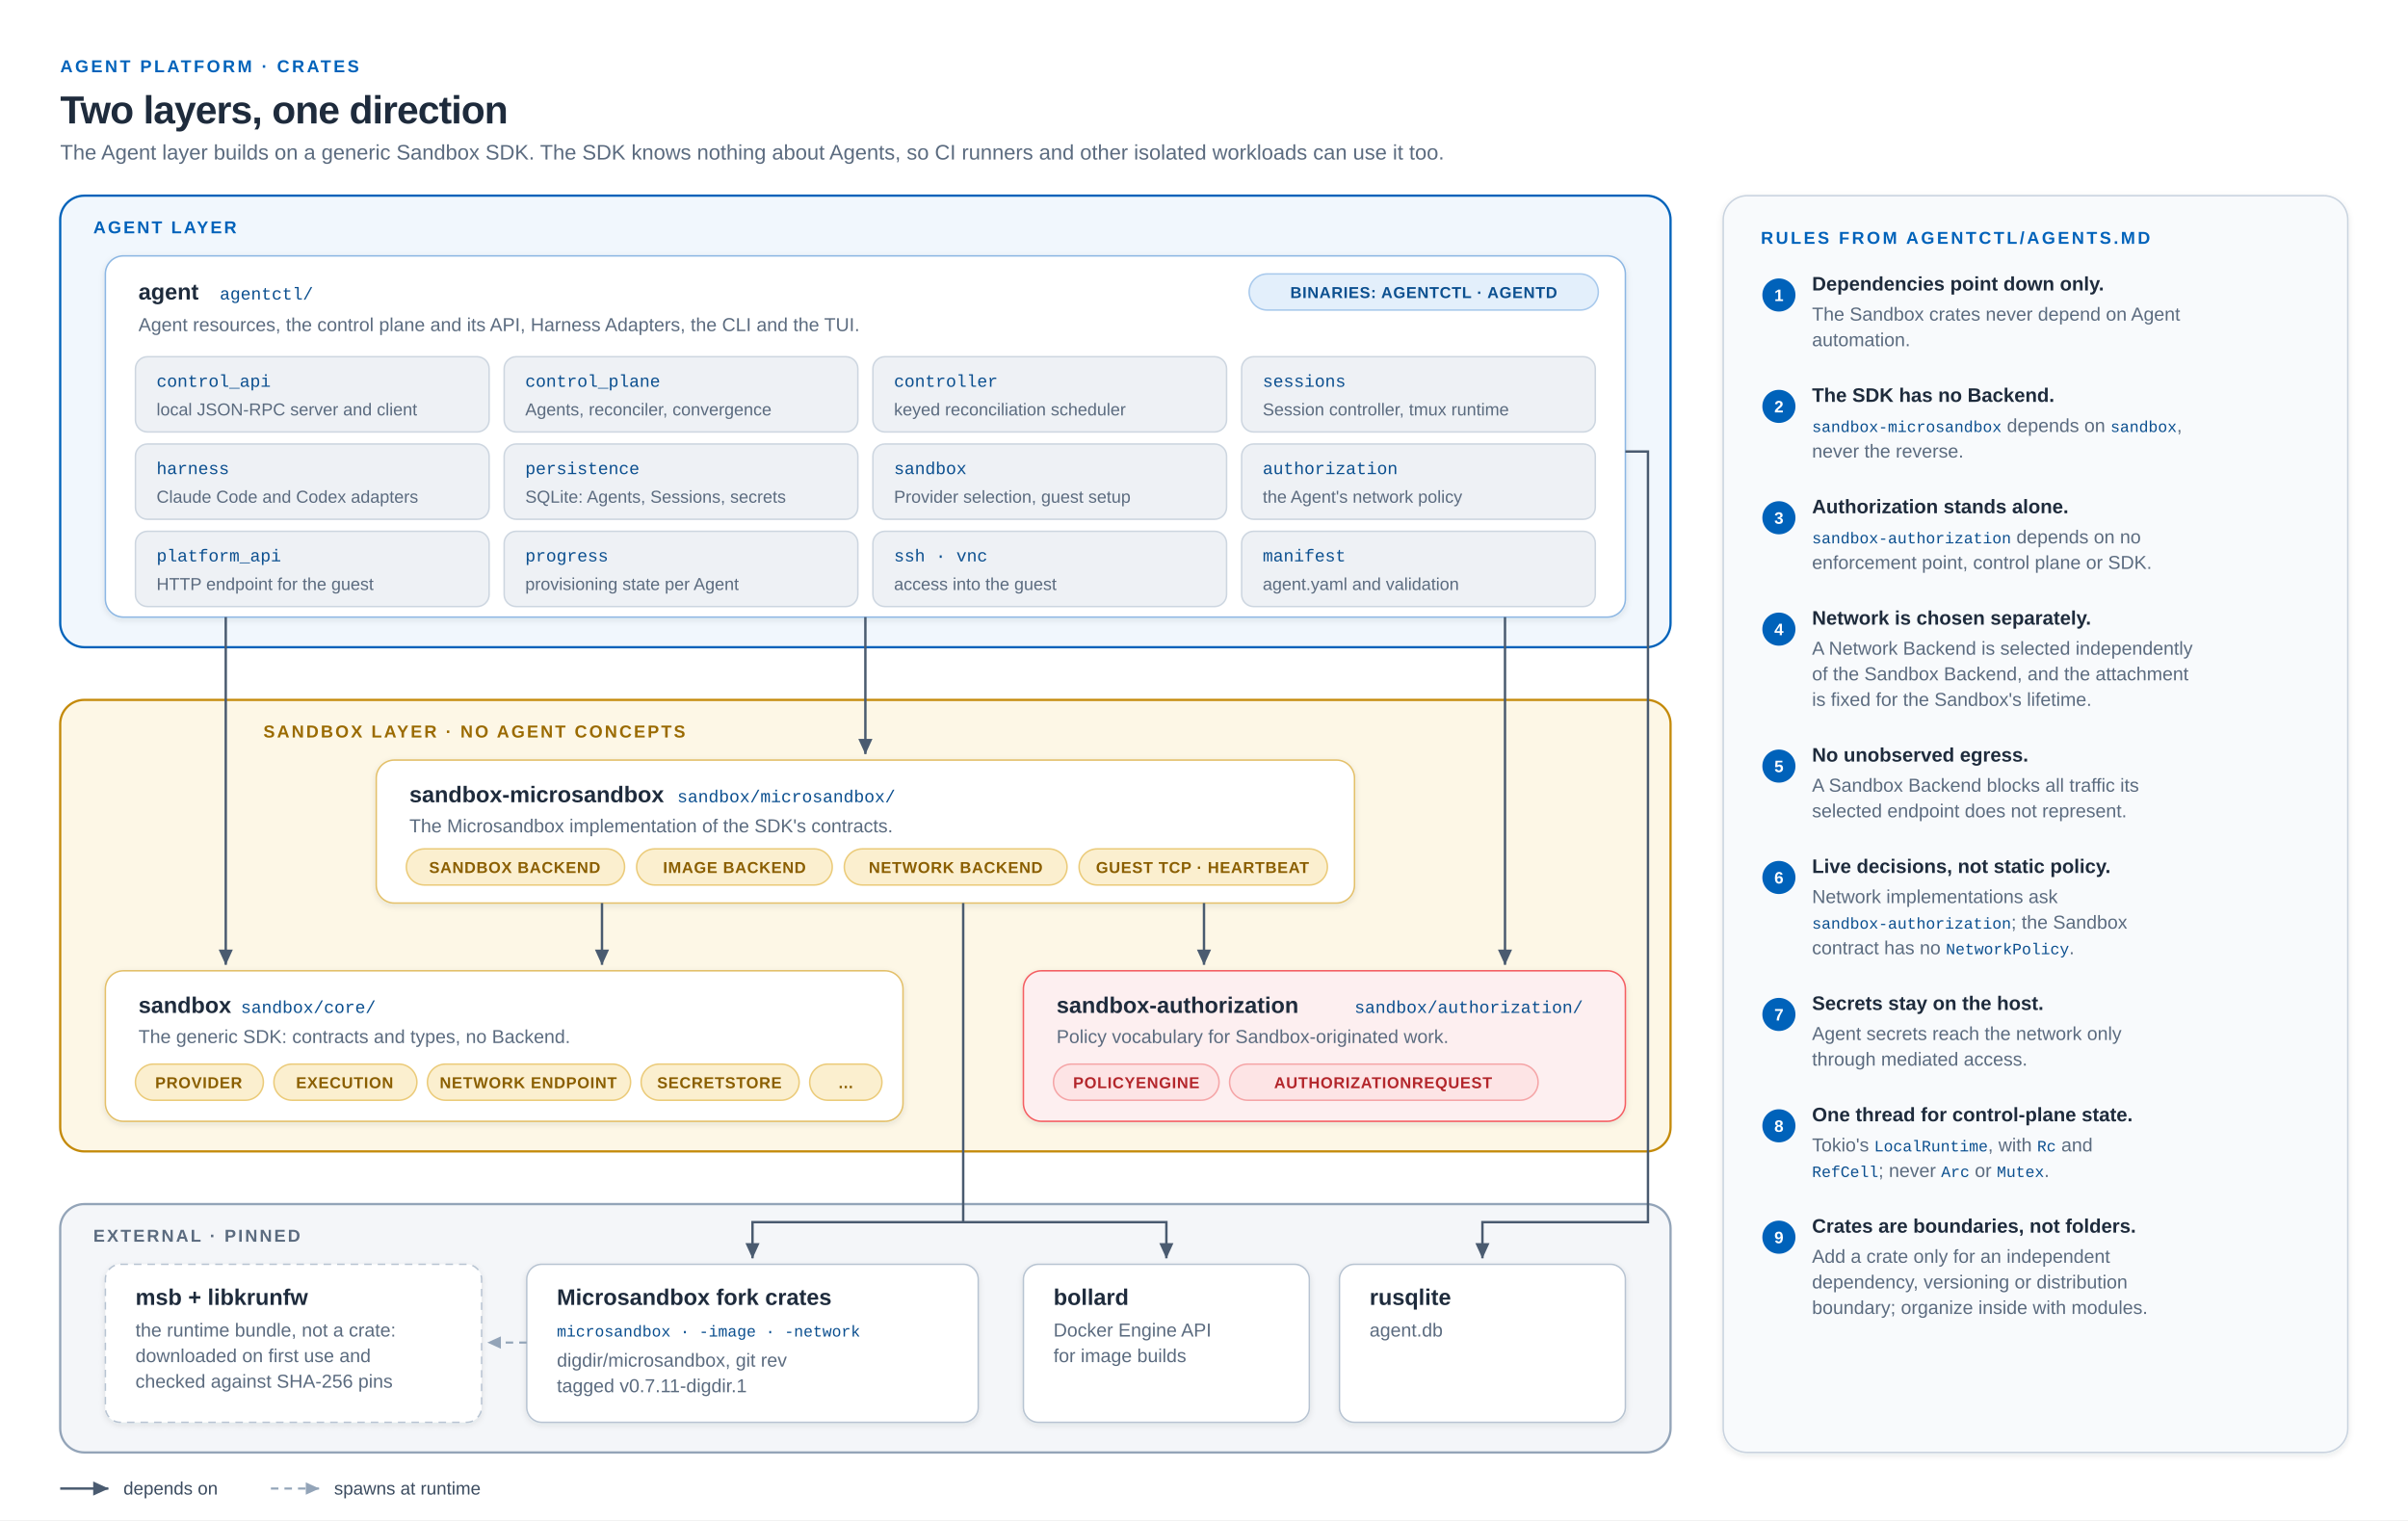
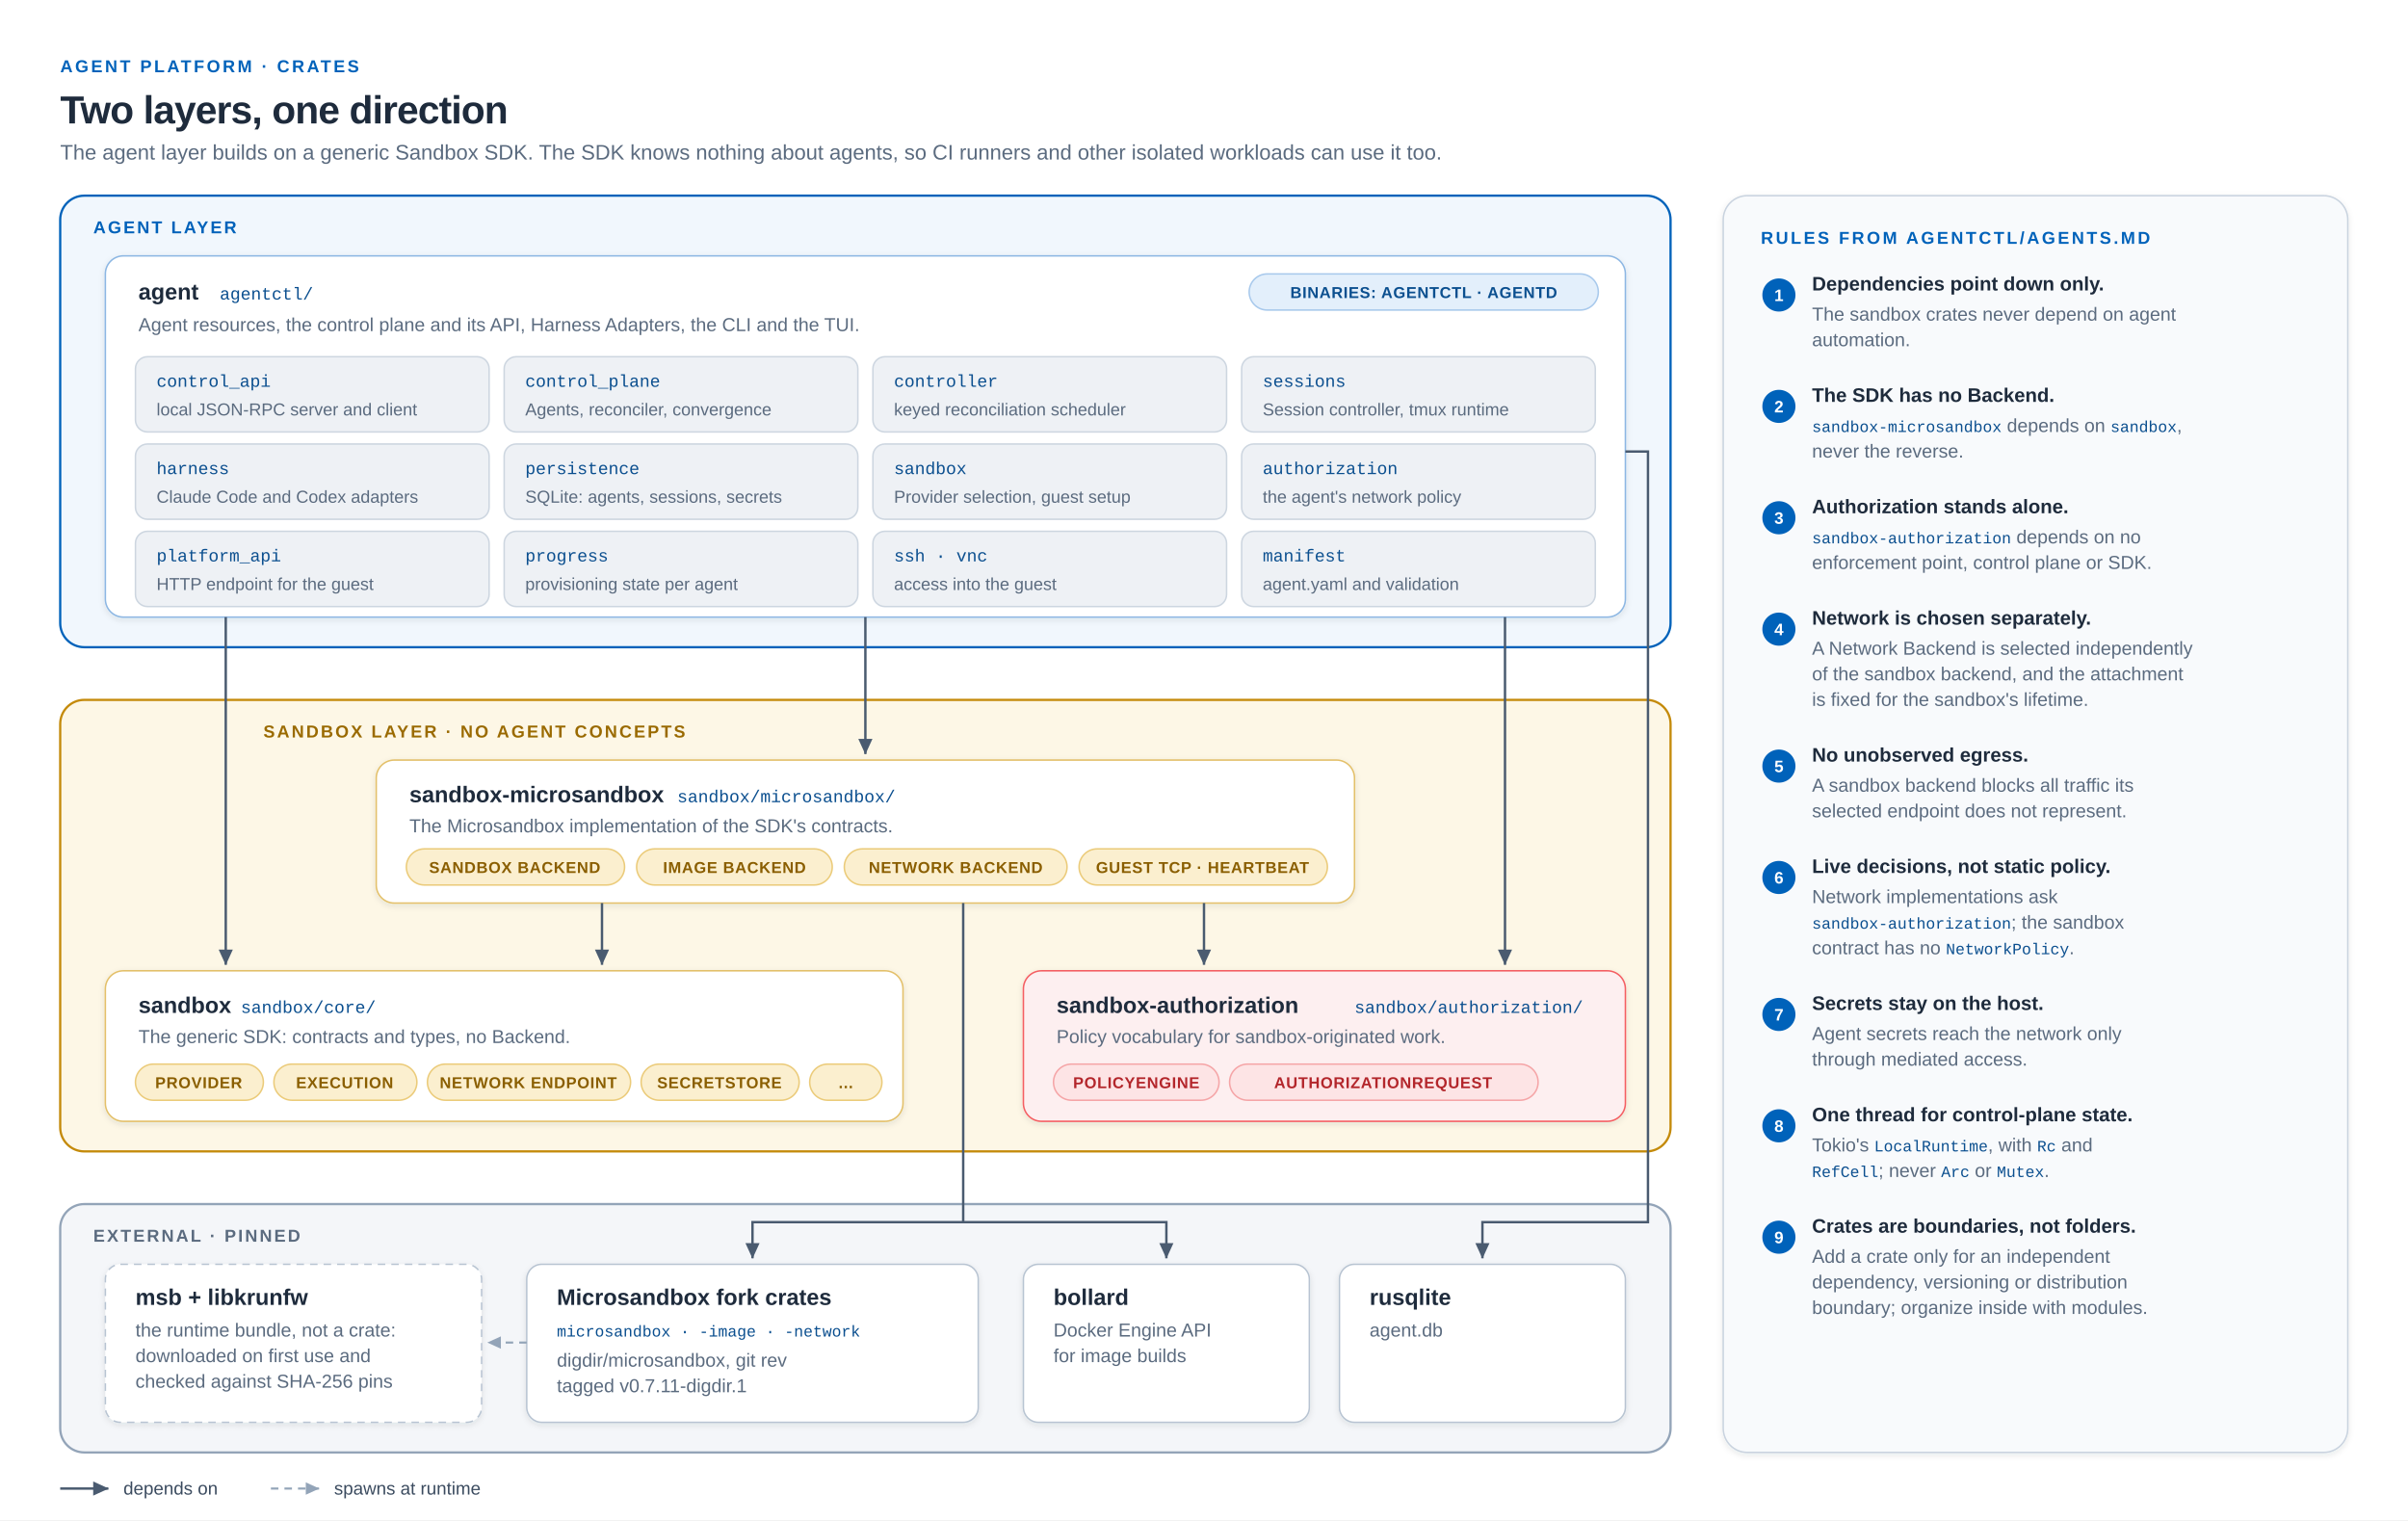
<svg xmlns="http://www.w3.org/2000/svg" viewBox="0 0 1600 1010" width="1600" height="1010">
  <style>
/* The same stylesheet is in every diagram; change it in all of them. Colours follow the Digdir palette used by the slides.
   Arial and its metric twins (Helvetica, Liberation Sans) render text at the same width everywhere. */
svg { font-family: Arial, Helvetica, "Liberation Sans", sans-serif; color: #1e2b3c; }
.canvas { fill: #ffffff; }
.mono, .code, .code-sm { font-family: Menlo, Consolas, "Liberation Mono", monospace; }

/* Text */
.title { font-size: 26px; font-weight: 700; fill: #1e2b3c; letter-spacing: -0.02em; }
.subtitle { font-size: 14px; fill: #5b6b7f; }
.kicker { font-size: 11.5px; font-weight: 650; letter-spacing: 0.14em; fill: #0062ba; }
.zone-label { font-size: 11.5px; font-weight: 650; letter-spacing: 0.12em; }
.h { font-size: 15px; font-weight: 650; fill: #1e2b3c; }
.h-sm { font-size: 13px; font-weight: 650; fill: #1e2b3c; }
.s { font-size: 12.5px; fill: #5b6b7f; }
.s-sm { font-size: 11.5px; fill: #5b6b7f; }
.code { font-size: 11.5px; font-weight: 500; fill: #0b4f8f; }
.code-sm { font-size: 10.5px; font-weight: 500; fill: #0b4f8f; }
.label { font-size: 11.5px; font-weight: 550; fill: #3b4b5f; }
.label-bg { fill: #ffffff; }
.step { font-size: 11px; font-weight: 700; fill: #ffffff; }
.legend { font-size: 12px; fill: #3b4b5f; }

/* Zones: trust domains and process boundaries */
.zone { stroke-width: 1.5; }
.zone-host { fill: #f1f7fd; stroke: #0062ba; }
.zone-host-label { fill: #0062ba; }
.zone-sandbox { fill: #fdf7e6; stroke: #c48a0a; stroke-dasharray: 7 5; }
.zone-sandbox-label { fill: #9a6a00; }
.zone-ext { fill: #f4f6f9; stroke: #93a4b8; }
.zone-ext-label { fill: #5b6b7f; }
.zone-proc { fill: #ffffff; fill-opacity: 0.6; stroke: #7d9bbd; stroke-dasharray: 3 4; }
.zone-proc-label { fill: #4a6585; }

/* Boxes */
.box { fill: #ffffff; stroke: #c9d3df; stroke-width: 1; filter: url(#shadow); }
.box-host { fill: #ffffff; stroke: #8db7e3; }
.box-sandbox { fill: #ffffff; stroke: #e3c06a; }
.box-session { fill: #edf8f2; stroke: #3fb27f; }
.box-secret { fill: #fdeff0; stroke: #f45f63; }
.box-ext { fill: #ffffff; stroke: #b8c4d2; }
.box-accent { fill: #0062ba; stroke: #0062ba; }
.box-accent-text { fill: #ffffff; }
.box-accent-sub { fill: #cfe3f7; }
.store { fill: #ffffff; stroke: #8db7e3; stroke-width: 1; }

/* Small rounded tags */
.tag { stroke-width: 1; }
.tag-blue { fill: #e3effb; stroke: #a8c9ec; }
.tag-amber { fill: #fbefcf; stroke: #ebcb7a; }
.tag-coral { fill: #fde4e5; stroke: #f5a5a7; }
.tag-green { fill: #dcf3e7; stroke: #96d6b6; }
.tag-gray { fill: #eef1f5; stroke: #cdd6e0; }
.tag-text { font-size: 10.5px; font-weight: 600; letter-spacing: 0.04em; }
.tag-text-blue { fill: #0b4f8f; }
.tag-text-amber { fill: #8a5e00; }
.tag-text-coral { fill: #b3262b; }
.tag-text-green { fill: #1f7a52; }
.tag-text-gray { fill: #4a5b70; }

/* Edges */
.edge { fill: none; stroke: #4a5b70; stroke-width: 1.6; }
.edge-blue { fill: none; stroke: #0062ba; stroke-width: 1.8; }
.edge-coral { fill: none; stroke: #e0474c; stroke-width: 1.8; }
.edge-green { fill: none; stroke: #2e9467; stroke-width: 1.8; }
.edge-amber { fill: none; stroke: #c48a0a; stroke-width: 1.8; }
.edge-muted { fill: none; stroke: #93a4b8; stroke-width: 1.4; stroke-dasharray: 5 4; }
.dashed { stroke-dasharray: 6 4; }
.blocked { fill: none; stroke: #e0474c; stroke-width: 1.8; stroke-dasharray: 2 4; }

/* Step badges for sequences */
.badge { fill: #0062ba; }
.badge-coral { fill: #e0474c; }
.lifeline { stroke: #b8c4d2; stroke-width: 1.2; stroke-dasharray: 4 5; }
.activation { fill: #e3effb; stroke: #8db7e3; }
.divider { stroke: #dfe5ec; stroke-width: 1; }
</style>
  <defs>
    <filter id="shadow" x="-10%" y="-10%" width="120%" height="140%">
      <feDropShadow dx="0" dy="1.5" stdDeviation="2" flood-color="#1e2b3c" flood-opacity="0.10" />
    </filter>
    <marker id="arrow" viewBox="0 0 10 10" refX="9" refY="5" markerWidth="7" markerHeight="7" orient="auto-start-reverse">
      <path d="M0,0.8 L9.2,5 L0,9.2 Z" fill="#4a5b70" />
    </marker>
    <marker id="arrow-blue" viewBox="0 0 10 10" refX="9" refY="5" markerWidth="7" markerHeight="7" orient="auto-start-reverse">
      <path d="M0,0.8 L9.2,5 L0,9.2 Z" fill="#0062ba" />
    </marker>
    <marker id="arrow-coral" viewBox="0 0 10 10" refX="9" refY="5" markerWidth="7" markerHeight="7" orient="auto-start-reverse">
      <path d="M0,0.8 L9.2,5 L0,9.2 Z" fill="#e0474c" />
    </marker>
    <marker id="arrow-green" viewBox="0 0 10 10" refX="9" refY="5" markerWidth="7" markerHeight="7" orient="auto-start-reverse">
      <path d="M0,0.8 L9.2,5 L0,9.2 Z" fill="#2e9467" />
    </marker>
    <marker id="arrow-amber" viewBox="0 0 10 10" refX="9" refY="5" markerWidth="7" markerHeight="7" orient="auto-start-reverse">
      <path d="M0,0.8 L9.2,5 L0,9.2 Z" fill="#c48a0a" />
    </marker>
    <marker id="arrow-muted" viewBox="0 0 10 10" refX="9" refY="5" markerWidth="7" markerHeight="7" orient="auto-start-reverse">
      <path d="M0,0.8 L9.2,5 L0,9.2 Z" fill="#93a4b8" />
    </marker>
    <marker id="stop" viewBox="0 0 12 12" refX="6" refY="6" markerWidth="11" markerHeight="11">
      <path d="M2,2 L10,10 M10,2 L2,10" stroke="#e0474c" stroke-width="2.4" stroke-linecap="round" />
    </marker>
  </defs>
  <rect class="canvas" width="1600" height="1010" />
  <text class="kicker" x="40" y="48">AGENT PLATFORM · CRATES</text>
  <text class="title" x="40" y="82">Two layers, one direction</text>
-   <text class="subtitle" x="40" y="106">The Agent layer builds on a generic Sandbox SDK. The SDK knows nothing about Agents, so CI runners and other isolated workloads can use it too.</text>
+   <text class="subtitle" x="40" y="106">The agent layer builds on a generic Sandbox SDK. The SDK knows nothing about agents, so CI runners and other isolated workloads can use it too.</text>
  <rect class="zone zone-host" x="40" y="130" width="1070" height="300" rx="16" />
  <text class="zone-label zone-host-label" x="62" y="155">AGENT LAYER</text>
  <rect class="box box-host" x="70" y="170" width="1010" height="240" rx="12" />
  <text class="h" x="92" y="199">agent</text>
  <text class="code" x="146" y="199">agentctl/</text>
  <rect class="tag tag-blue" x="830" y="182" width="232" height="24" rx="12" />
  <text class="tag-text tag-text-blue" x="946" y="198" text-anchor="middle">BINARIES: AGENTCTL · AGENTD</text>
  <text class="s" x="92" y="220">Agent resources, the control plane and its API, Harness Adapters, the CLI and the TUI.</text>
  <g>
    <rect class="tag tag-gray" x="90" y="237" width="235" height="50" rx="8" />
    <text class="code" x="104" y="257">control_api</text>
    <text class="s-sm" x="104" y="276">local JSON-RPC server and client</text>
    <rect class="tag tag-gray" x="335" y="237" width="235" height="50" rx="8" />
    <text class="code" x="349" y="257">control_plane</text>
    <text class="s-sm" x="349" y="276">Agents, reconciler, convergence</text>
    <rect class="tag tag-gray" x="580" y="237" width="235" height="50" rx="8" />
    <text class="code" x="594" y="257">controller</text>
    <text class="s-sm" x="594" y="276">keyed reconciliation scheduler</text>
    <rect class="tag tag-gray" x="825" y="237" width="235" height="50" rx="8" />
    <text class="code" x="839" y="257">sessions</text>
    <text class="s-sm" x="839" y="276">Session controller, tmux runtime</text>
    <rect class="tag tag-gray" x="90" y="295" width="235" height="50" rx="8" />
    <text class="code" x="104" y="315">harness</text>
    <text class="s-sm" x="104" y="334">Claude Code and Codex adapters</text>
    <rect class="tag tag-gray" x="335" y="295" width="235" height="50" rx="8" />
    <text class="code" x="349" y="315">persistence</text>
-     <text class="s-sm" x="349" y="334">SQLite: Agents, Sessions, secrets</text>
+     <text class="s-sm" x="349" y="334">SQLite: agents, sessions, secrets</text>
    <rect class="tag tag-gray" x="580" y="295" width="235" height="50" rx="8" />
    <text class="code" x="594" y="315">sandbox</text>
    <text class="s-sm" x="594" y="334">Provider selection, guest setup</text>
    <rect class="tag tag-gray" x="825" y="295" width="235" height="50" rx="8" />
    <text class="code" x="839" y="315">authorization</text>
-     <text class="s-sm" x="839" y="334">the Agent's network policy</text>
+     <text class="s-sm" x="839" y="334">the agent's network policy</text>
    <rect class="tag tag-gray" x="90" y="353" width="235" height="50" rx="8" />
    <text class="code" x="104" y="373">platform_api</text>
    <text class="s-sm" x="104" y="392">HTTP endpoint for the guest</text>
    <rect class="tag tag-gray" x="335" y="353" width="235" height="50" rx="8" />
    <text class="code" x="349" y="373">progress</text>
-     <text class="s-sm" x="349" y="392">provisioning state per Agent</text>
+     <text class="s-sm" x="349" y="392">provisioning state per agent</text>
    <rect class="tag tag-gray" x="580" y="353" width="235" height="50" rx="8" />
    <text class="code" x="594" y="373">ssh · vnc</text>
    <text class="s-sm" x="594" y="392">access into the guest</text>
    <rect class="tag tag-gray" x="825" y="353" width="235" height="50" rx="8" />
    <text class="code" x="839" y="373">manifest</text>
    <text class="s-sm" x="839" y="392">agent.yaml and validation</text>
  </g>
  <rect class="zone zone-sandbox" x="40" y="465" width="1070" height="300" rx="16" style="stroke-dasharray:none" />
  <text class="zone-label zone-sandbox-label" x="175" y="490">SANDBOX LAYER · NO AGENT CONCEPTS</text>
  <rect class="box box-sandbox" x="250" y="505" width="650" height="95" rx="12" />
  <text class="h" x="272" y="533">sandbox-microsandbox</text>
  <text class="code" x="450" y="533">sandbox/microsandbox/</text>
  <text class="s" x="272" y="553">The Microsandbox implementation of the SDK's contracts.</text>
  <g>
    <rect class="tag tag-amber" x="270" y="564" width="145" height="24" rx="12" />
    <text class="tag-text tag-text-amber" x="342" y="580" text-anchor="middle">SANDBOX BACKEND</text>
    <rect class="tag tag-amber" x="423" y="564" width="130" height="24" rx="12" />
    <text class="tag-text tag-text-amber" x="488" y="580" text-anchor="middle">IMAGE BACKEND</text>
    <rect class="tag tag-amber" x="561" y="564" width="148" height="24" rx="12" />
    <text class="tag-text tag-text-amber" x="635" y="580" text-anchor="middle">NETWORK BACKEND</text>
    <rect class="tag tag-amber" x="717" y="564" width="165" height="24" rx="12" />
    <text class="tag-text tag-text-amber" x="799" y="580" text-anchor="middle">GUEST TCP · HEARTBEAT</text>
  </g>
  <rect class="box box-sandbox" x="70" y="645" width="530" height="100" rx="12" />
  <text class="h" x="92" y="673">sandbox</text>
  <text class="code" x="160" y="673">sandbox/core/</text>
  <text class="s" x="92" y="693">The generic SDK: contracts and types, no Backend.</text>
  <g>
    <rect class="tag tag-amber" x="90" y="707" width="85" height="24" rx="12" />
    <text class="tag-text tag-text-amber" x="132" y="723" text-anchor="middle">PROVIDER</text>
    <rect class="tag tag-amber" x="182" y="707" width="95" height="24" rx="12" />
    <text class="tag-text tag-text-amber" x="229" y="723" text-anchor="middle">EXECUTION</text>
    <rect class="tag tag-amber" x="284" y="707" width="135" height="24" rx="12" />
    <text class="tag-text tag-text-amber" x="351" y="723" text-anchor="middle">NETWORK ENDPOINT</text>
    <rect class="tag tag-amber" x="426" y="707" width="105" height="24" rx="12" />
    <text class="tag-text tag-text-amber" x="478" y="723" text-anchor="middle">SECRETSTORE</text>
    <rect class="tag tag-amber" x="538" y="707" width="48" height="24" rx="12" />
    <text class="tag-text tag-text-amber" x="562" y="723" text-anchor="middle">…</text>
  </g>
  <rect class="box box-secret" x="680" y="645" width="400" height="100" rx="12" />
  <text class="h" x="702" y="673">sandbox-authorization</text>
  <text class="code" x="900" y="673">sandbox/authorization/</text>
-   <text class="s" x="702" y="693">Policy vocabulary for Sandbox-originated work.</text>
+   <text class="s" x="702" y="693">Policy vocabulary for sandbox-originated work.</text>
  <g>
    <rect class="tag tag-coral" x="700" y="707" width="110" height="24" rx="12" />
    <text class="tag-text tag-text-coral" x="755" y="723" text-anchor="middle">POLICYENGINE</text>
    <rect class="tag tag-coral" x="817" y="707" width="205" height="24" rx="12" />
    <text class="tag-text tag-text-coral" x="919" y="723" text-anchor="middle">AUTHORIZATIONREQUEST</text>
  </g>
  <rect class="zone zone-ext" x="40" y="800" width="1070" height="165" rx="16" />
  <text class="zone-label zone-ext-label" x="62" y="825">EXTERNAL · PINNED</text>
  <rect class="box box-ext" x="70" y="840" width="250" height="105" rx="10" style="stroke-dasharray:5 4" />
  <text class="h" x="90" y="867">msb + libkrunfw</text>
  <text class="s" x="90" y="888">the runtime bundle, not a crate:</text>
  <text class="s" x="90" y="905">downloaded on first use and</text>
  <text class="s" x="90" y="922">checked against SHA-256 pins</text>
  <rect class="box box-ext" x="350" y="840" width="300" height="105" rx="10" />
  <text class="h" x="370" y="867">Microsandbox fork crates</text>
  <text class="code-sm" x="370" y="888">microsandbox · -image · -network</text>
  <text class="s" x="370" y="908">digdir/microsandbox, git rev</text>
  <text class="s" x="370" y="925">tagged v0.7.11-digdir.1</text>
  <rect class="box box-ext" x="680" y="840" width="190" height="105" rx="10" />
  <text class="h" x="700" y="867">bollard</text>
  <text class="s" x="700" y="888">Docker Engine API</text>
  <text class="s" x="700" y="905">for image builds</text>
  <rect class="box box-ext" x="890" y="840" width="190" height="105" rx="10" />
  <text class="h" x="910" y="867">rusqlite</text>
  <text class="s" x="910" y="888">agent.db</text>
  <path class="edge" d="M575,410 V501" marker-end="url(#arrow)" />
  <path class="edge" d="M150,410 V641" marker-end="url(#arrow)" />
  <path class="edge" d="M1000,410 V641" marker-end="url(#arrow)" />
  <path class="edge" d="M400,600 V641" marker-end="url(#arrow)" />
  <path class="edge" d="M800,600 V641" marker-end="url(#arrow)" />
  <path class="edge" d="M640,600 V812 H500 V836" marker-end="url(#arrow)" />
  <path class="edge" d="M640,812 H775 V836" marker-end="url(#arrow)" />
  <path class="edge" d="M1080,300 H1095 V812 H985 V836" marker-end="url(#arrow)" />
  <path class="edge-muted" d="M350,892 H324" marker-end="url(#arrow-muted)" />
  <rect class="box" x="1145" y="130" width="415" height="835" rx="16" style="fill:#f8fafc" />
  <text class="kicker" x="1170" y="162">RULES FROM AGENTCTL/AGENTS.MD</text>
  <g class="s">
    <circle class="badge" cx="1182" cy="196" r="11" />
    <text class="step" x="1182" y="200" text-anchor="middle">1</text>
    <text x="1204" y="193">
      <tspan class="h-sm">Dependencies point down only.</tspan>
    </text>
-     <text x="1204" y="213">The Sandbox crates never depend on Agent</text>
+     <text x="1204" y="213">The sandbox crates never depend on agent</text>
    <text x="1204" y="230">automation.</text>
    <circle class="badge" cx="1182" cy="270" r="11" />
    <text class="step" x="1182" y="274" text-anchor="middle">2</text>
    <text x="1204" y="267">
      <tspan class="h-sm">The SDK has no Backend.</tspan>
    </text>
    <text x="1204" y="287">
      <tspan class="code-sm">sandbox-microsandbox</tspan> depends on <tspan class="code-sm">sandbox</tspan>,</text>
    <text x="1204" y="304">never the reverse.</text>
    <circle class="badge" cx="1182" cy="344" r="11" />
    <text class="step" x="1182" y="348" text-anchor="middle">3</text>
    <text x="1204" y="341">
      <tspan class="h-sm">Authorization stands alone.</tspan>
    </text>
    <text x="1204" y="361">
      <tspan class="code-sm">sandbox-authorization</tspan> depends on no</text>
    <text x="1204" y="378">enforcement point, control plane or SDK.</text>
    <circle class="badge" cx="1182" cy="418" r="11" />
    <text class="step" x="1182" y="422" text-anchor="middle">4</text>
    <text x="1204" y="415">
      <tspan class="h-sm">Network is chosen separately.</tspan>
    </text>
    <text x="1204" y="435">A Network Backend is selected independently</text>
-     <text x="1204" y="452">of the Sandbox Backend, and the attachment</text>
-     <text x="1204" y="469">is fixed for the Sandbox's lifetime.</text>
+     <text x="1204" y="452">of the sandbox backend, and the attachment</text>
+     <text x="1204" y="469">is fixed for the sandbox's lifetime.</text>
    <circle class="badge" cx="1182" cy="509" r="11" />
    <text class="step" x="1182" y="513" text-anchor="middle">5</text>
    <text x="1204" y="506">
      <tspan class="h-sm">No unobserved egress.</tspan>
    </text>
-     <text x="1204" y="526">A Sandbox Backend blocks all traffic its</text>
+     <text x="1204" y="526">A sandbox backend blocks all traffic its</text>
    <text x="1204" y="543">selected endpoint does not represent.</text>
    <circle class="badge" cx="1182" cy="583" r="11" />
    <text class="step" x="1182" y="587" text-anchor="middle">6</text>
    <text x="1204" y="580">
      <tspan class="h-sm">Live decisions, not static policy.</tspan>
    </text>
    <text x="1204" y="600">Network implementations ask</text>
    <text x="1204" y="617">
-       <tspan class="code-sm">sandbox-authorization</tspan>; the Sandbox</text>
+       <tspan class="code-sm">sandbox-authorization</tspan>; the sandbox</text>
    <text x="1204" y="634">contract has no <tspan class="code-sm">NetworkPolicy</tspan>.</text>
    <circle class="badge" cx="1182" cy="674" r="11" />
    <text class="step" x="1182" y="678" text-anchor="middle">7</text>
    <text x="1204" y="671">
      <tspan class="h-sm">Secrets stay on the host.</tspan>
    </text>
    <text x="1204" y="691">Agent secrets reach the network only</text>
    <text x="1204" y="708">through mediated access.</text>
    <circle class="badge" cx="1182" cy="748" r="11" />
    <text class="step" x="1182" y="752" text-anchor="middle">8</text>
    <text x="1204" y="745">
      <tspan class="h-sm">One thread for control-plane state.</tspan>
    </text>
    <text x="1204" y="765">Tokio's <tspan class="code-sm">LocalRuntime</tspan>, with <tspan class="code-sm">Rc</tspan> and</text>
    <text x="1204" y="782">
      <tspan class="code-sm">RefCell</tspan>; never <tspan class="code-sm">Arc</tspan> or <tspan class="code-sm">Mutex</tspan>.</text>
    <circle class="badge" cx="1182" cy="822" r="11" />
    <text class="step" x="1182" y="826" text-anchor="middle">9</text>
    <text x="1204" y="819">
      <tspan class="h-sm">Crates are boundaries, not folders.</tspan>
    </text>
    <text x="1204" y="839">Add a crate only for an independent</text>
    <text x="1204" y="856">dependency, versioning or distribution</text>
    <text x="1204" y="873">boundary; organize inside with modules.</text>
  </g>
  <g transform="translate(40 993)">
    <path class="edge" d="M0,-4 H32" marker-end="url(#arrow)" />
    <text class="legend" x="42" y="0">depends on</text>
    <path class="edge-muted" d="M140,-4 H172" marker-end="url(#arrow-muted)" />
    <text class="legend" x="182" y="0">spawns at runtime</text>
  </g>
</svg>
